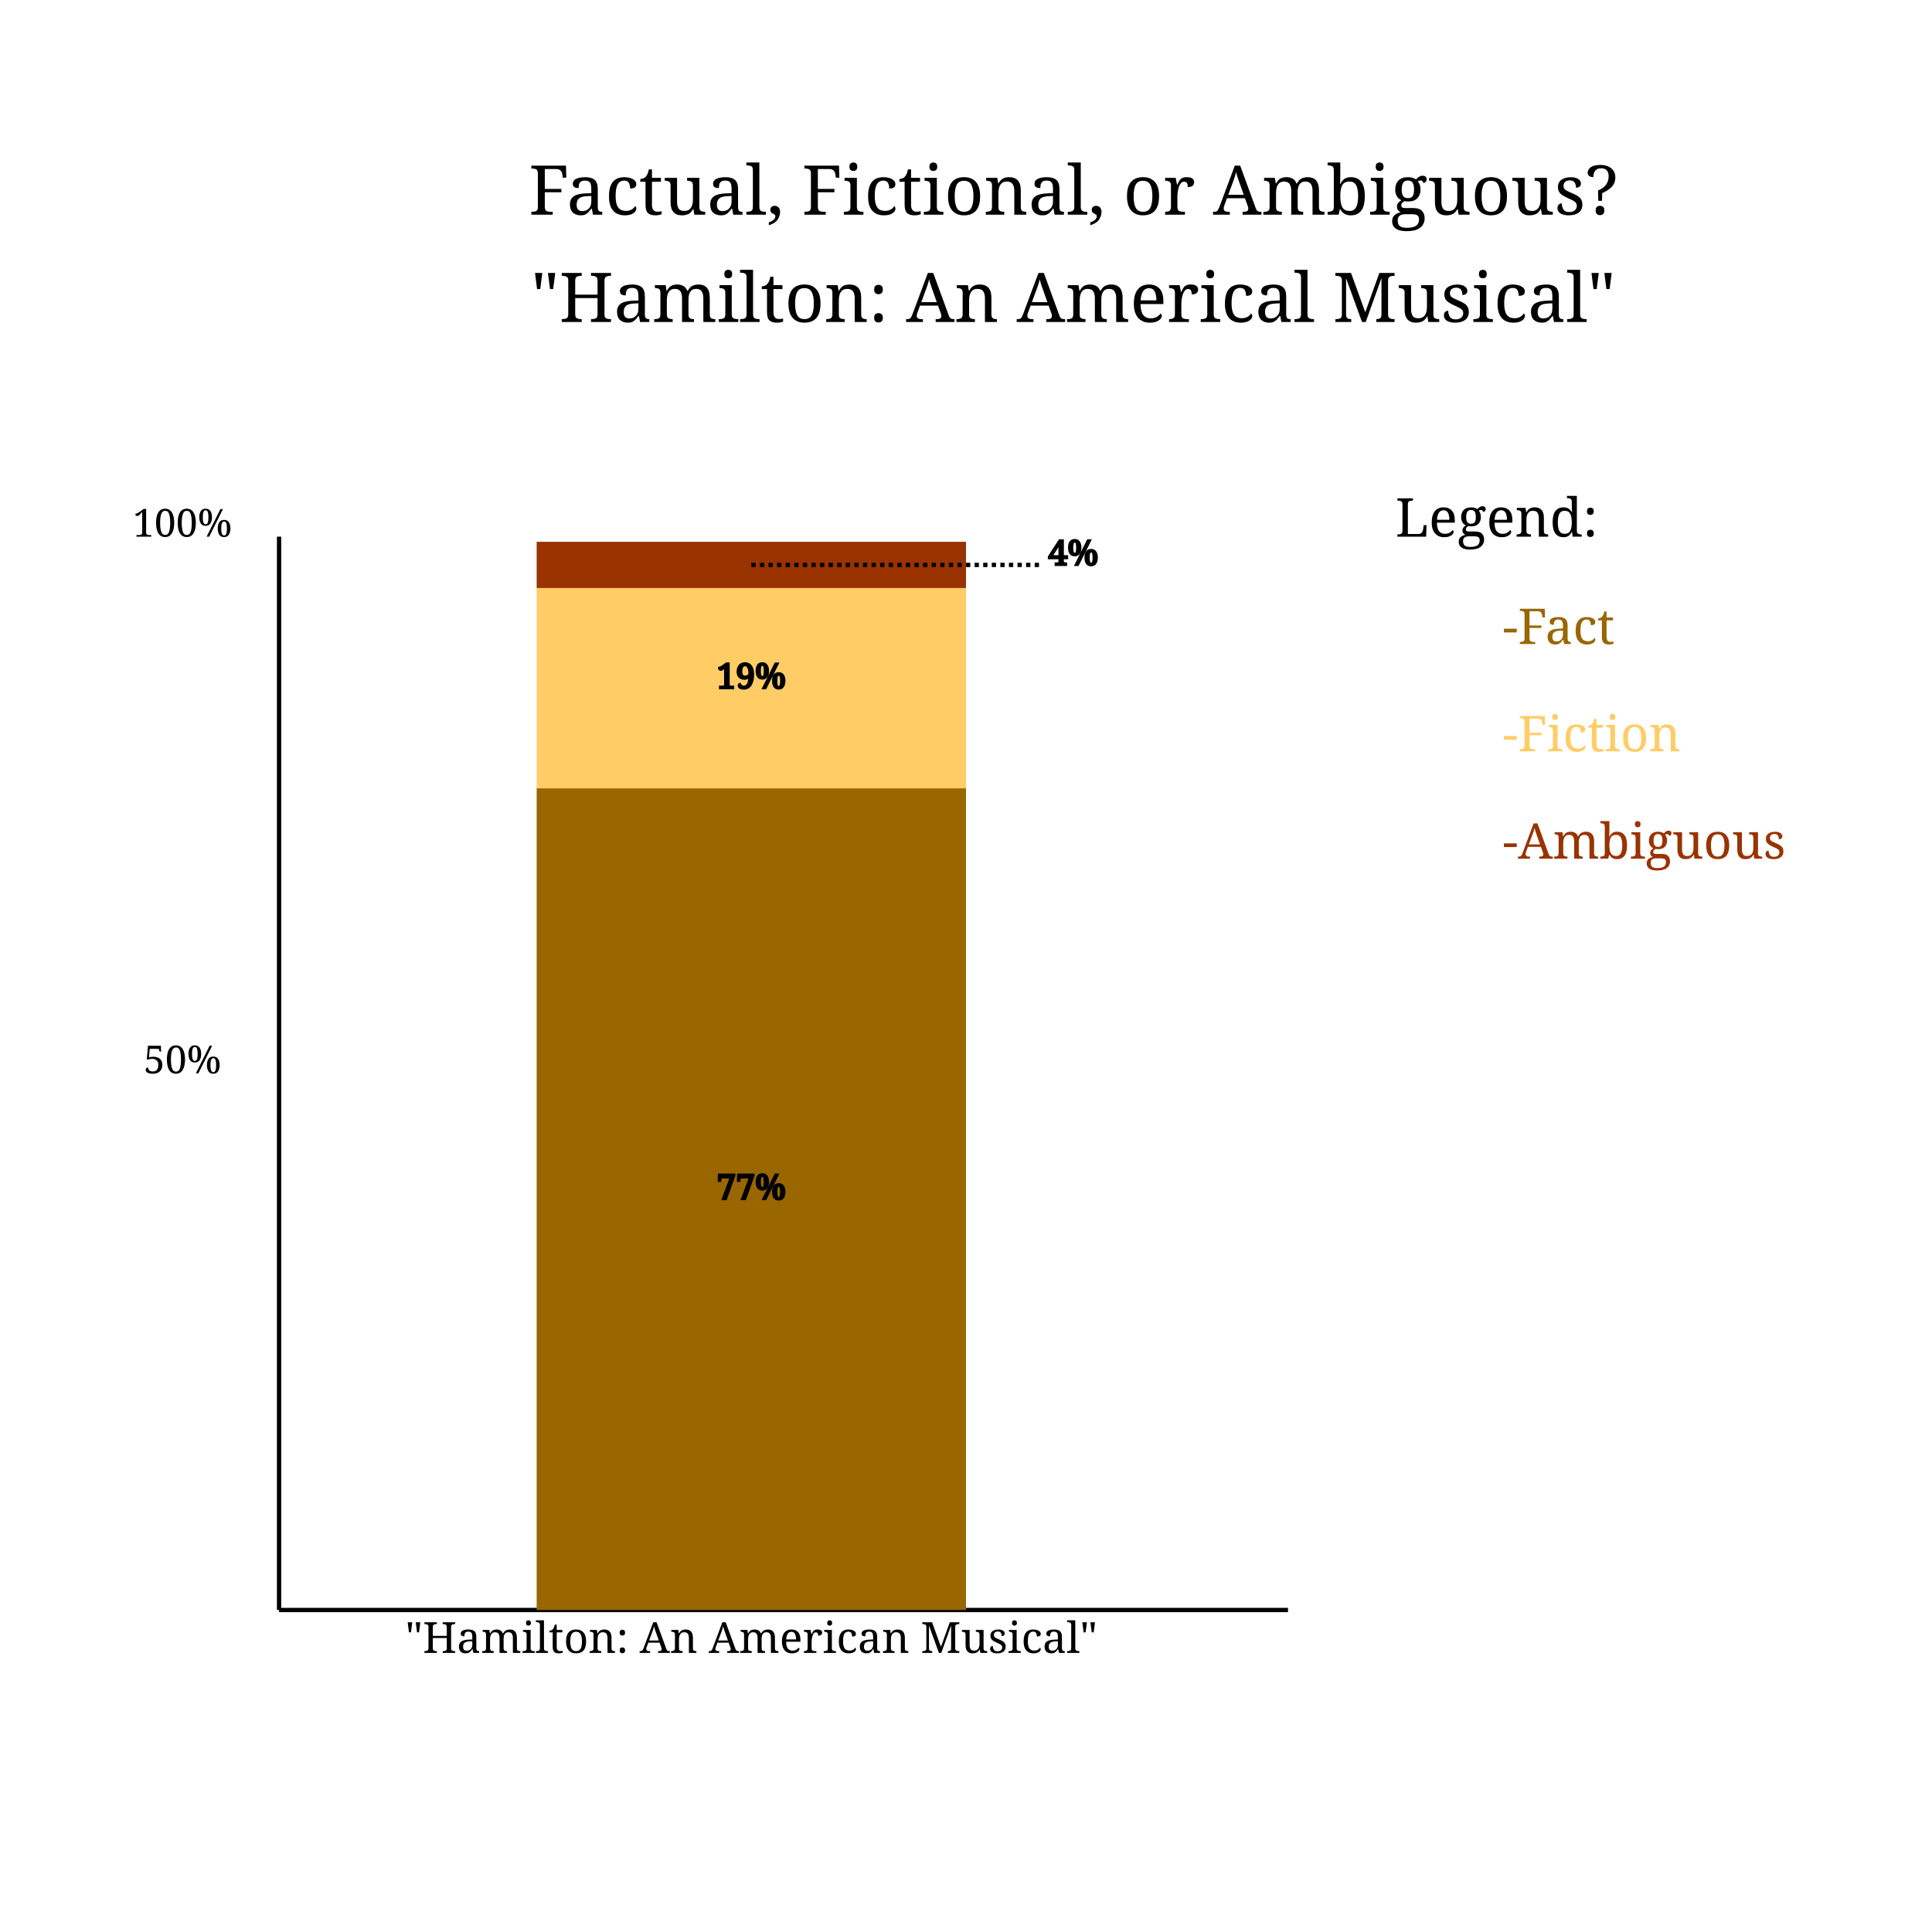
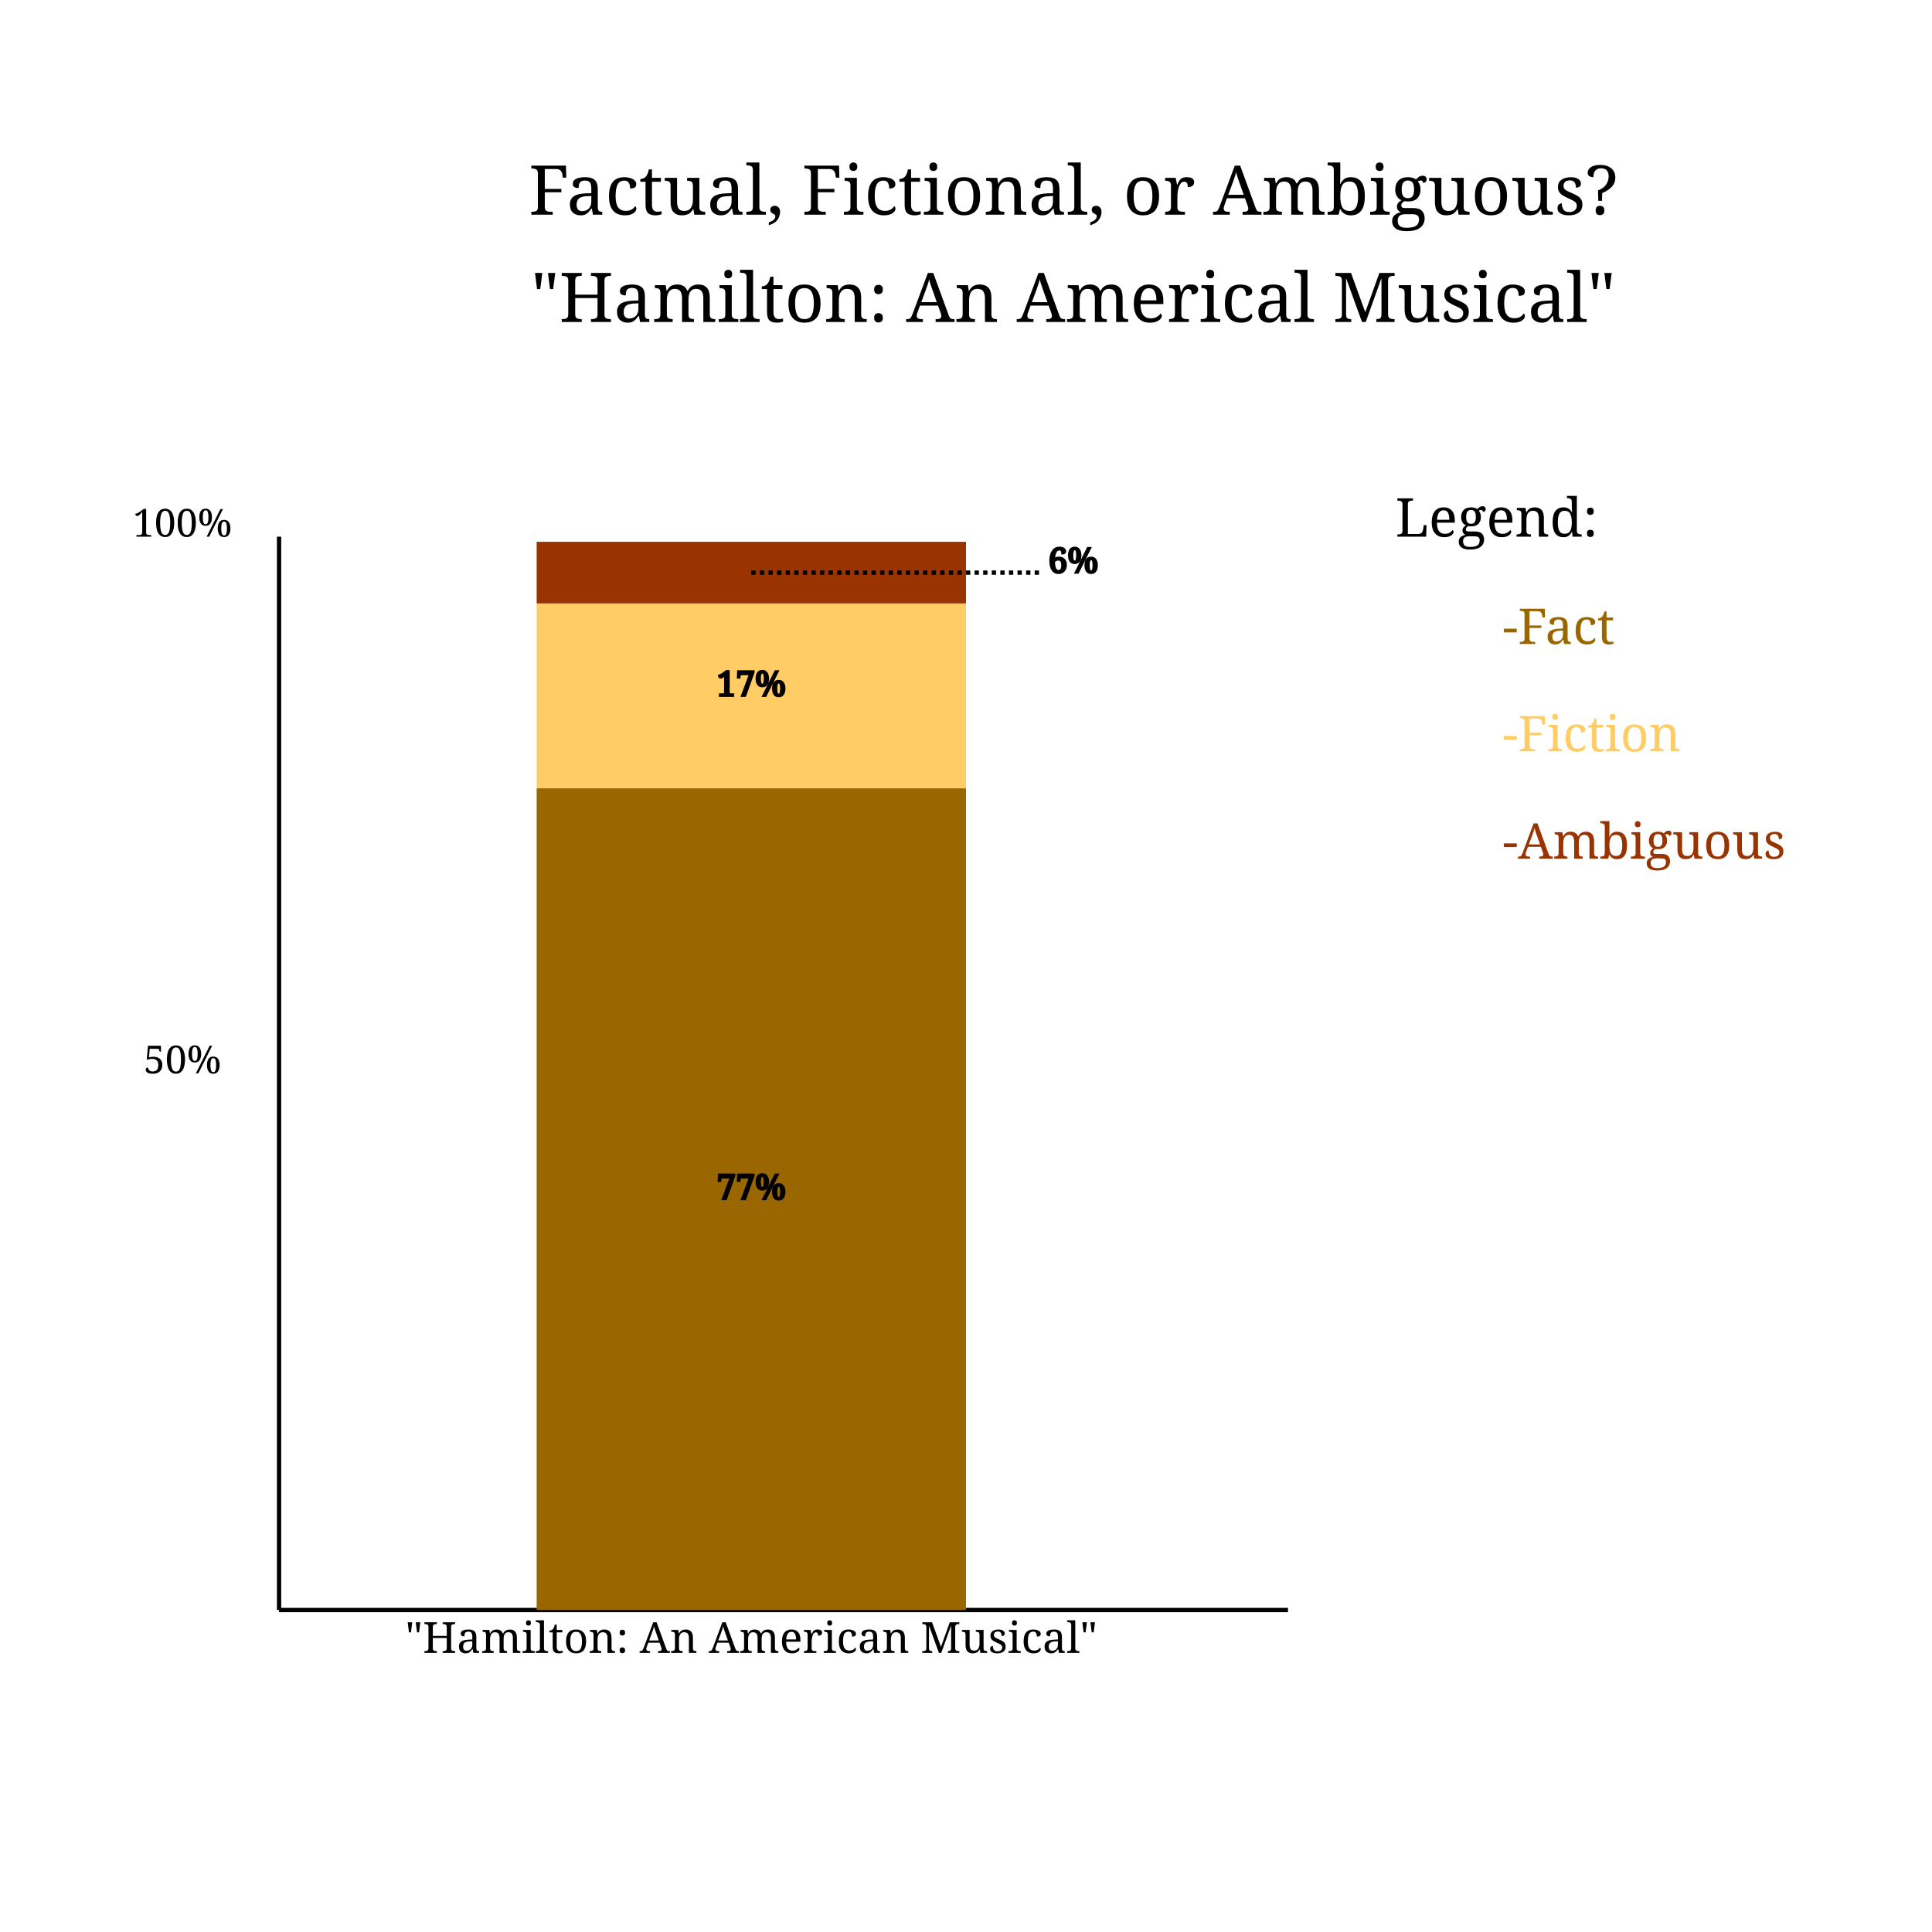
<svg xmlns="http://www.w3.org/2000/svg" width="850" height="850" viewBox="0 0 900 900">
  <g transform="translate(100 750)">
    <text x="250" y="20" text-anchor="middle" style="font-size:20px" font-family="Georgia">"Hamilton: An American Musical"</text>
    <text color="black" font-family="Georgia" text-anchor="middle" x="400" y="-650" style="font-size:32px">Factual, Fictional, or Ambiguous?</text>
    <text color="black" font-family="Georgia" text-anchor="middle" x="400" y="-600" style="font-size:32px">"Hamilton: An Americal Musical"</text>
    <text y="-250" x="-15" color="black" font-family="Georgia" text-anchor="middle" style="font-size:18px">50%</text>
    <text y="-500" x="-15" color="black" font-family="Georgia" text-anchor="middle" style="font-size:18px">100%</text>
    <text x="550" y="-500" font-size="25px" font-family="Georgia">Legend:</text>
    <text x="600" y="-450" text-anchor="start" font-size="23px" fill="#996600" font-family="Georgia">-Fact</text>
    <text x="600" y="-400" text-anchor="start" font-size="23px" fill="#ffcc66" font-family="Georgia">-Fiction</text>
    <text x="600" y="-350" text-anchor="start" font-size="23px" fill="#993300" font-family="Georgia">-Ambiguous</text>
    <line x1="30" y1="0" x2="500" y2="0" stroke="black" stroke-width="2" />
    <line x1="30" y1="0" x2="30" y2="-500" stroke="black" stroke-width="2" />
    <line class="fact" x1="250" y1="0" x2="250" y2="-382.775" stroke="#996600" stroke-width="200" />
    <text x="250" y="-191.388" text-anchor="middle" stroke="black" font-family="Georgia" font-size="16px">77%</text>
-     <line class="fiction" x1="250" y1="-382.775" x2="250" y2="-476.077" stroke="#ffcc66" stroke-width="200" />
-     <text x="250" y="-429.426" text-anchor="middle" stroke="black" font-family="Georgia" font-size="16px">19%</text>
-     <line class="ambiguous" x1="250" y1="-476.077" x2="250" y2="-497.608" stroke="#993300" stroke-width="200" />
-     <text x="400" y="-486.842" text-anchor="middle" stroke="black" font-family="Georgia" font-size="16px">4%</text>
-     <line x1="250" y1="-486.842" x2="385" y2="-486.842" stroke="black" stroke-width="2" stroke-dasharray="2" />
+     <line class="fiction" x1="250" y1="-382.775" x2="250" y2="-468.9" stroke="#ffcc66" stroke-width="200" />
+     <text x="250" y="-425.837" text-anchor="middle" stroke="black" font-family="Georgia" font-size="16px">17%</text>
+     <line class="ambiguous" x1="250" y1="-468.9" x2="250" y2="-497.608" stroke="#993300" stroke-width="200" />
+     <text x="400" y="-483.254" text-anchor="middle" stroke="black" font-family="Georgia" font-size="16px">6%</text>
+     <line x1="250" y1="-483.254" x2="385" y2="-483.254" stroke="black" stroke-width="2" stroke-dasharray="2" />
  </g>
</svg>
